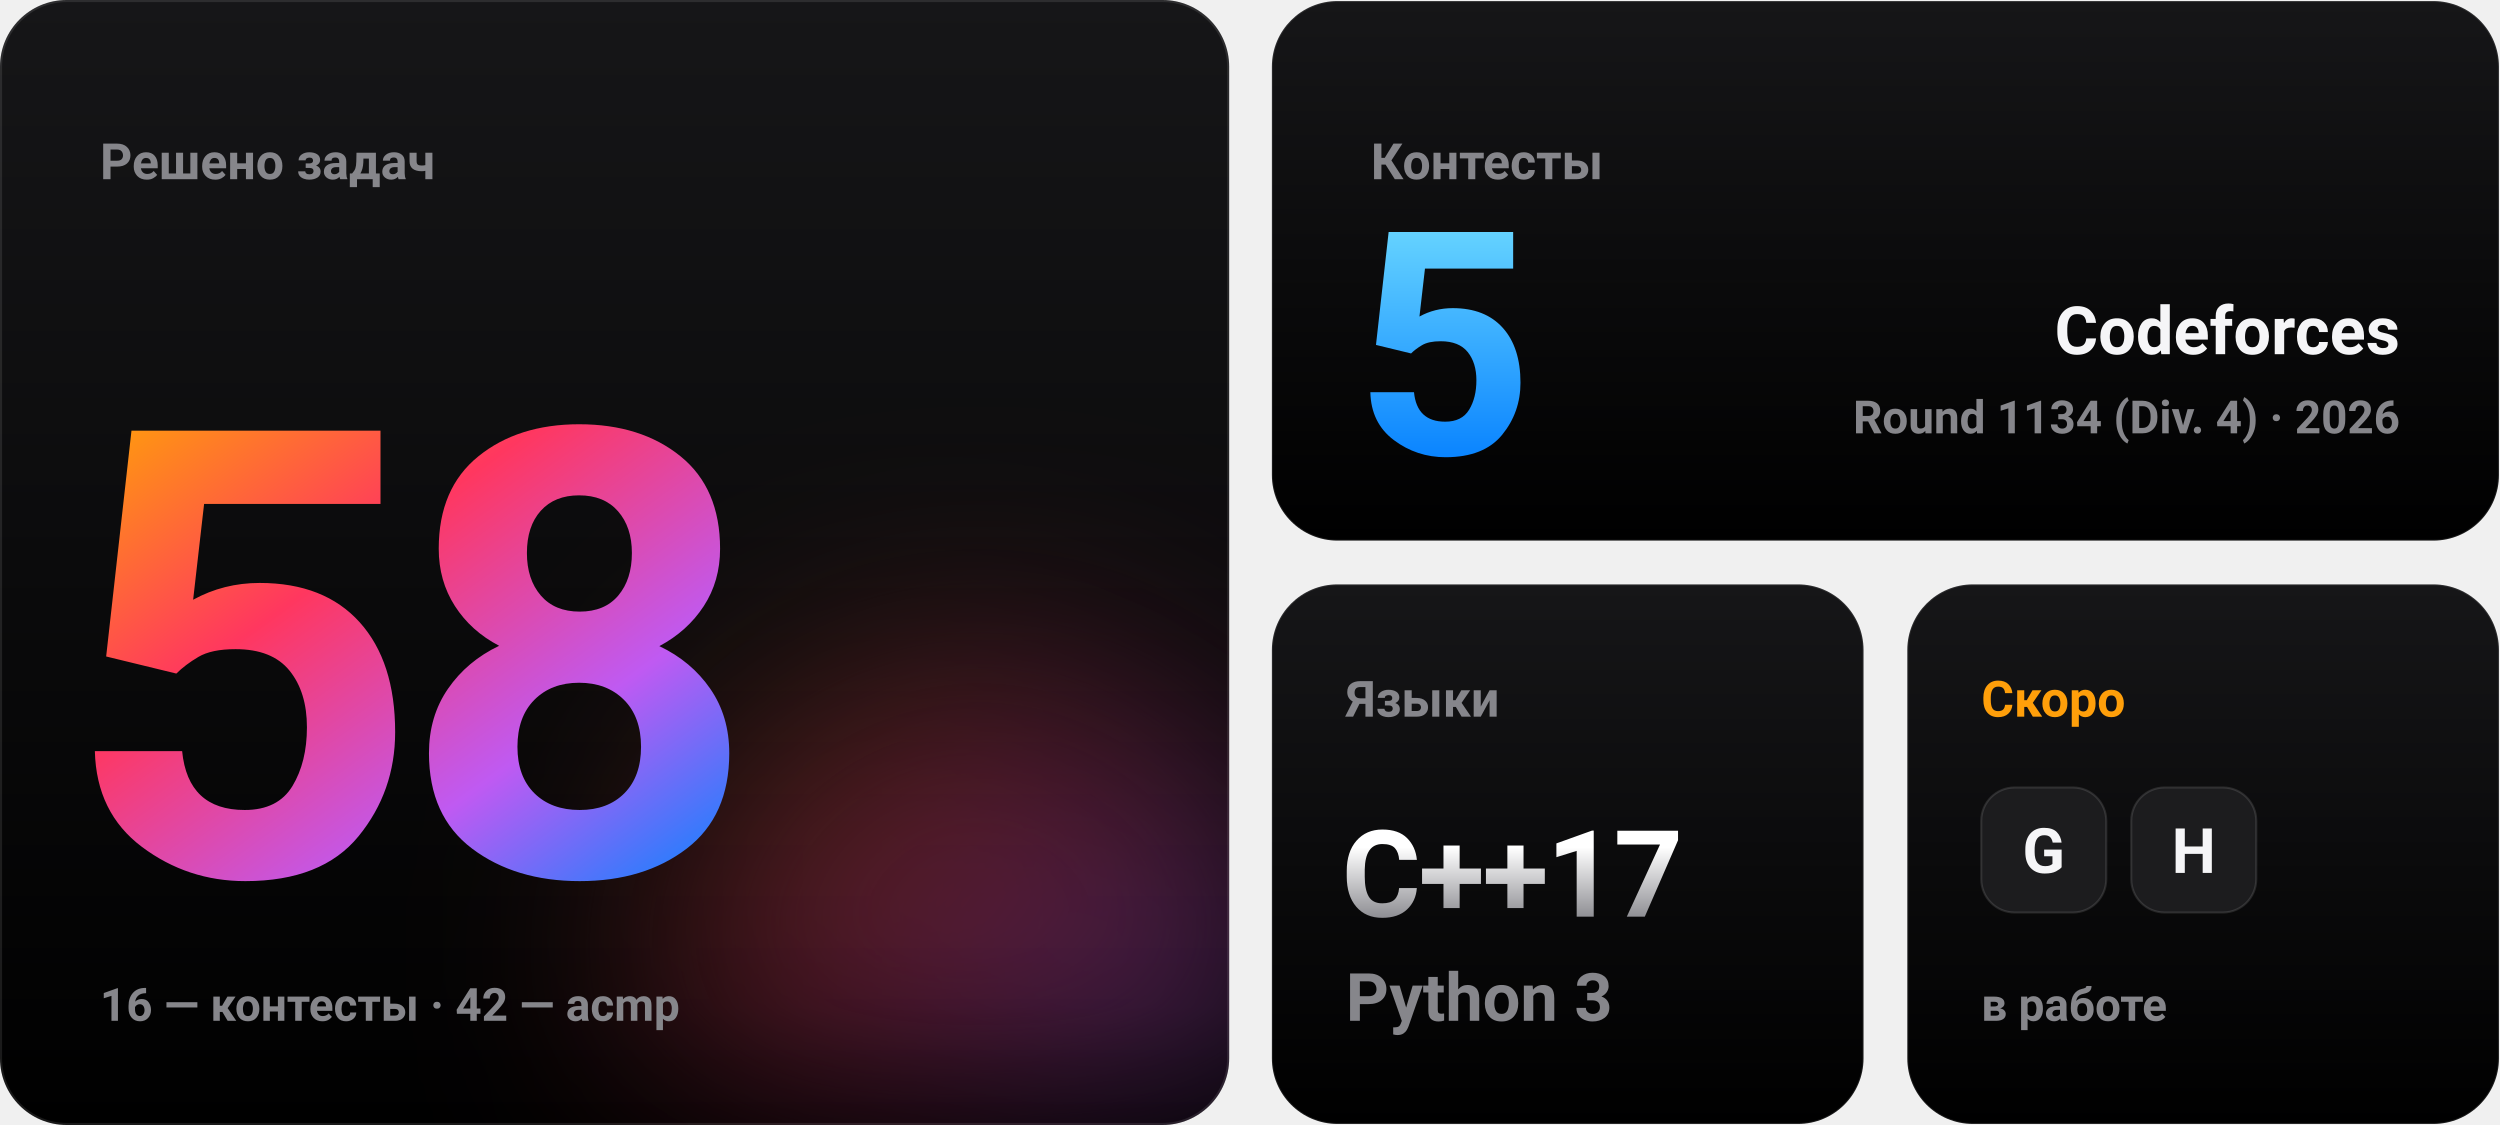
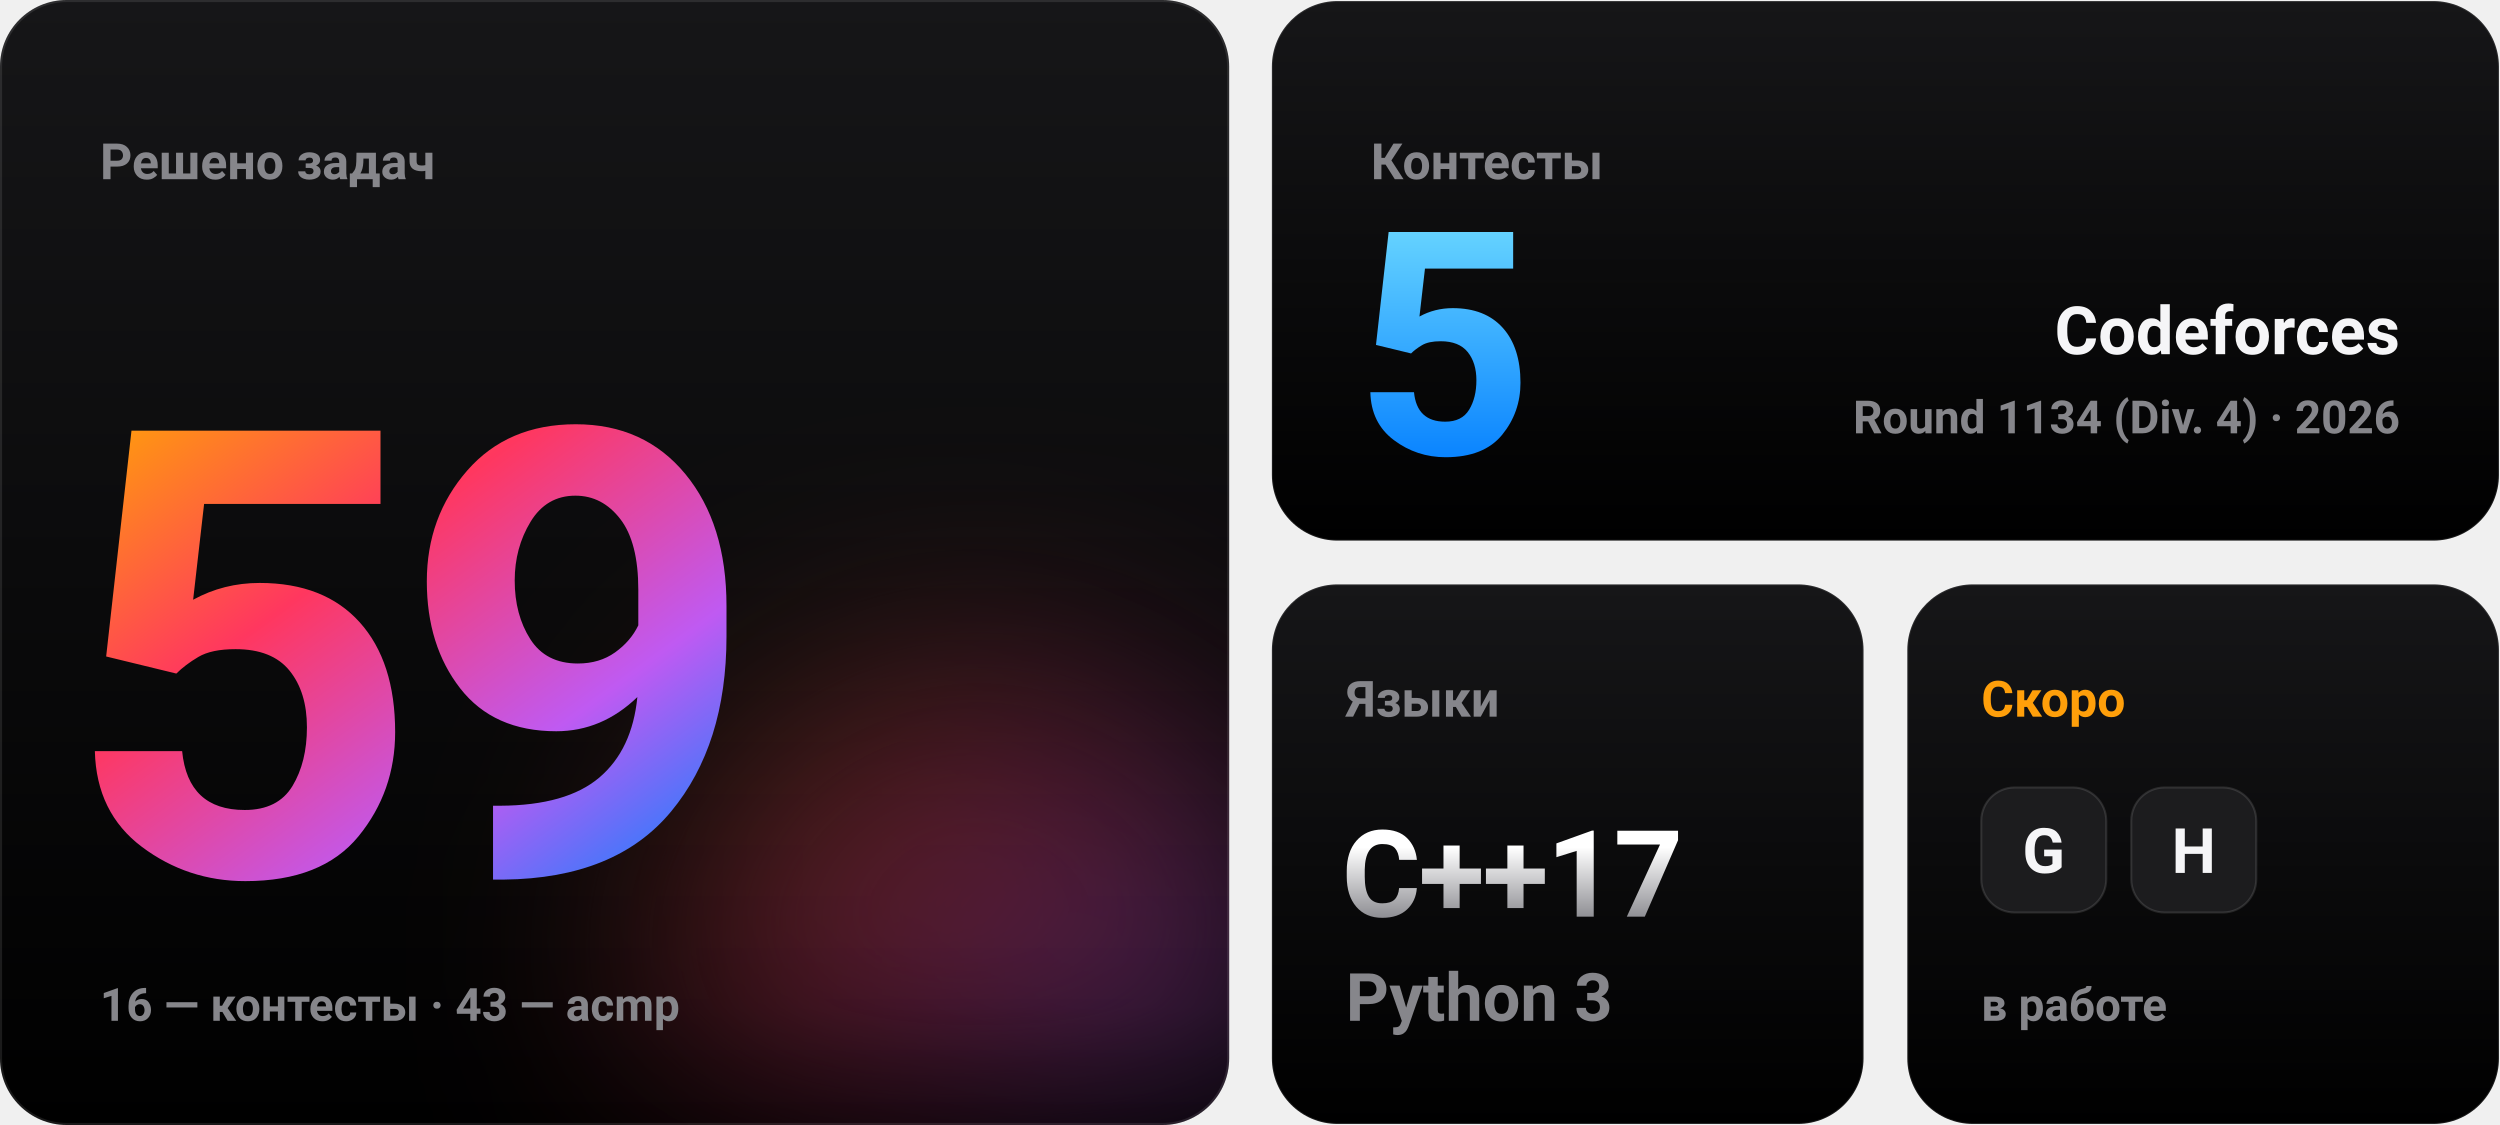
- <svg xmlns="http://www.w3.org/2000/svg" width="1200" height="540" viewBox="0 0 1200 540" role="img" aria-label="Решено задач: 58 (16 с контестов, 42 с acmp). Контестов: 5. Скоро: G, H.">
+ <svg xmlns="http://www.w3.org/2000/svg" width="1200" height="540" viewBox="0 0 1200 540" role="img" aria-label="Решено задач: 59 (16 с контестов, 43 с acmp). Контестов: 5. Скоро: G, H.">
  <defs>
    <linearGradient id="ai" x1="0" y1="0" x2="1" y2="1">
      <stop offset="0" stop-color="#ff9f0a" />
      <stop offset="0.35" stop-color="#ff375f" />
      <stop offset="0.7" stop-color="#bf5af2" />
      <stop offset="1" stop-color="#0a84ff" />
    </linearGradient>
    <linearGradient id="blue" x1="0" y1="0" x2="0" y2="1">
      <stop offset="0" stop-color="#64d2ff" />
      <stop offset="1" stop-color="#0a84ff" />
    </linearGradient>
    <linearGradient id="titanium" x1="0" y1="0" x2="0" y2="1">
      <stop offset="0.2" stop-color="#ffffff" />
      <stop offset="1" stop-color="#8e8e93" />
    </linearGradient>
    <linearGradient id="tile" x1="0" y1="0" x2="0" y2="1">
      <stop offset="0" stop-color="#161618" />
      <stop offset="1" stop-color="#000000" />
    </linearGradient>
    <filter id="blur" x="-100%" y="-100%" width="300%" height="300%">
      <feGaussianBlur stdDeviation="60" />
    </filter>
    <clipPath id="t1">
      <rect width="590" height="540" rx="32" />
    </clipPath>
  </defs>
  <g font-family="-apple-system, BlinkMacSystemFont, 'SF Pro Display', 'Segoe UI', Roboto, Helvetica, Arial, sans-serif">
    <g font-weight="600">
      <g clip-path="url(#t1)">
        <rect width="590" height="540" fill="url(#tile)" />
        <circle cx="470" cy="470" r="150" fill="url(#ai)" opacity="0.35" filter="url(#blur)">
          <animate attributeName="r" values="120;220;120" dur="5s" repeatCount="indefinite" calcMode="spline" keyTimes="0;0.5;1" keySplines="0.45 0 0.55 1;0.45 0 0.55 1" />
        </circle>
      </g>
      <rect x="0.5" y="0.5" width="589" height="539" rx="31.5" fill="none" stroke="#ffffff" stroke-opacity="0.1" />
      <text x="48" y="86" font-size="24" fill="#86868b">Решено задач</text>
      <g font-size="300" font-weight="700" letter-spacing="-10" fill="url(#ai)">
-         <text x="30" y="420" opacity="0">55<animate attributeName="opacity" values="0;1;0" keyTimes="0;0.000;0.250" calcMode="discrete" dur="0.8s" fill="freeze" />
+         <text x="30" y="420" opacity="0">56<animate attributeName="opacity" values="0;1;0" keyTimes="0;0.000;0.250" calcMode="discrete" dur="0.8s" fill="freeze" />
        </text>
-         <text x="30" y="420" opacity="0">56<animate attributeName="opacity" values="0;1;0" keyTimes="0;0.250;0.500" calcMode="discrete" dur="0.8s" fill="freeze" />
+         <text x="30" y="420" opacity="0">57<animate attributeName="opacity" values="0;1;0" keyTimes="0;0.250;0.500" calcMode="discrete" dur="0.8s" fill="freeze" />
        </text>
-         <text x="30" y="420" opacity="0">57<animate attributeName="opacity" values="0;1;0" keyTimes="0;0.500;0.750" calcMode="discrete" dur="0.8s" fill="freeze" />
+         <text x="30" y="420" opacity="0">58<animate attributeName="opacity" values="0;1;0" keyTimes="0;0.500;0.750" calcMode="discrete" dur="0.8s" fill="freeze" />
        </text>
-         <text x="30" y="420">58<animate attributeName="opacity" values="0;1" keyTimes="0;0.750" calcMode="discrete" dur="0.8s" fill="freeze" />
+         <text x="30" y="420">59<animate attributeName="opacity" values="0;1" keyTimes="0;0.750" calcMode="discrete" dur="0.8s" fill="freeze" />
        </text>
      </g>
-       <text x="48" y="490" font-size="22" fill="#86868b">16 — контесты  ·  42 — acmp</text>
+       <text x="48" y="490" font-size="22" fill="#86868b">16 — контесты  ·  43 — acmp</text>
      <rect x="610.5" y="0.5" width="589" height="259" rx="31.5" fill="url(#tile)" stroke="#ffffff" stroke-opacity="0.1" />
      <text x="658" y="86" font-size="24" fill="#86868b">Контесты</text>
      <text x="650" y="218" font-size="150" font-weight="700" letter-spacing="-4" fill="url(#blue)">5</text>
      <text x="1152" y="170" font-size="32" font-weight="700" fill="#f5f5f7" text-anchor="end">Codeforces</text>
      <text x="1152" y="208" font-size="22" fill="#86868b" text-anchor="end">Round 1134 (Div. 4) · 2026</text>
      <rect x="610.5" y="280.5" width="284" height="259" rx="31.5" fill="url(#tile)" stroke="#ffffff" stroke-opacity="0.1" />
      <text x="646" y="344" font-size="24" fill="#86868b">Языки</text>
      <text x="644" y="440" font-size="58" font-weight="700" letter-spacing="-1" fill="url(#titanium)">C++17</text>
      <text x="646" y="490" font-size="32" fill="#86868b">Python 3</text>
      <rect x="915.5" y="280.5" width="284" height="259" rx="31.5" fill="url(#tile)" stroke="#ffffff" stroke-opacity="0.1" />
      <text x="951" y="344" font-size="24" fill="#ff9f0a">Скоро</text>
      <rect x="951" y="378" width="60" height="60" rx="16" fill="#1c1c1e" stroke="#ffffff" stroke-opacity="0.12" />
      <text x="981" y="419" font-size="30" font-weight="700" fill="#f5f5f7" text-anchor="middle">G</text>
      <rect x="1023" y="378" width="60" height="60" rx="16" fill="#1c1c1e" stroke="#ffffff" stroke-opacity="0.12" />
      <text x="1053" y="419" font-size="30" font-weight="700" fill="#f5f5f7" text-anchor="middle">H</text>
      <text x="951" y="490" font-size="22" fill="#86868b">в работе</text>
    </g>
  </g>
</svg>
